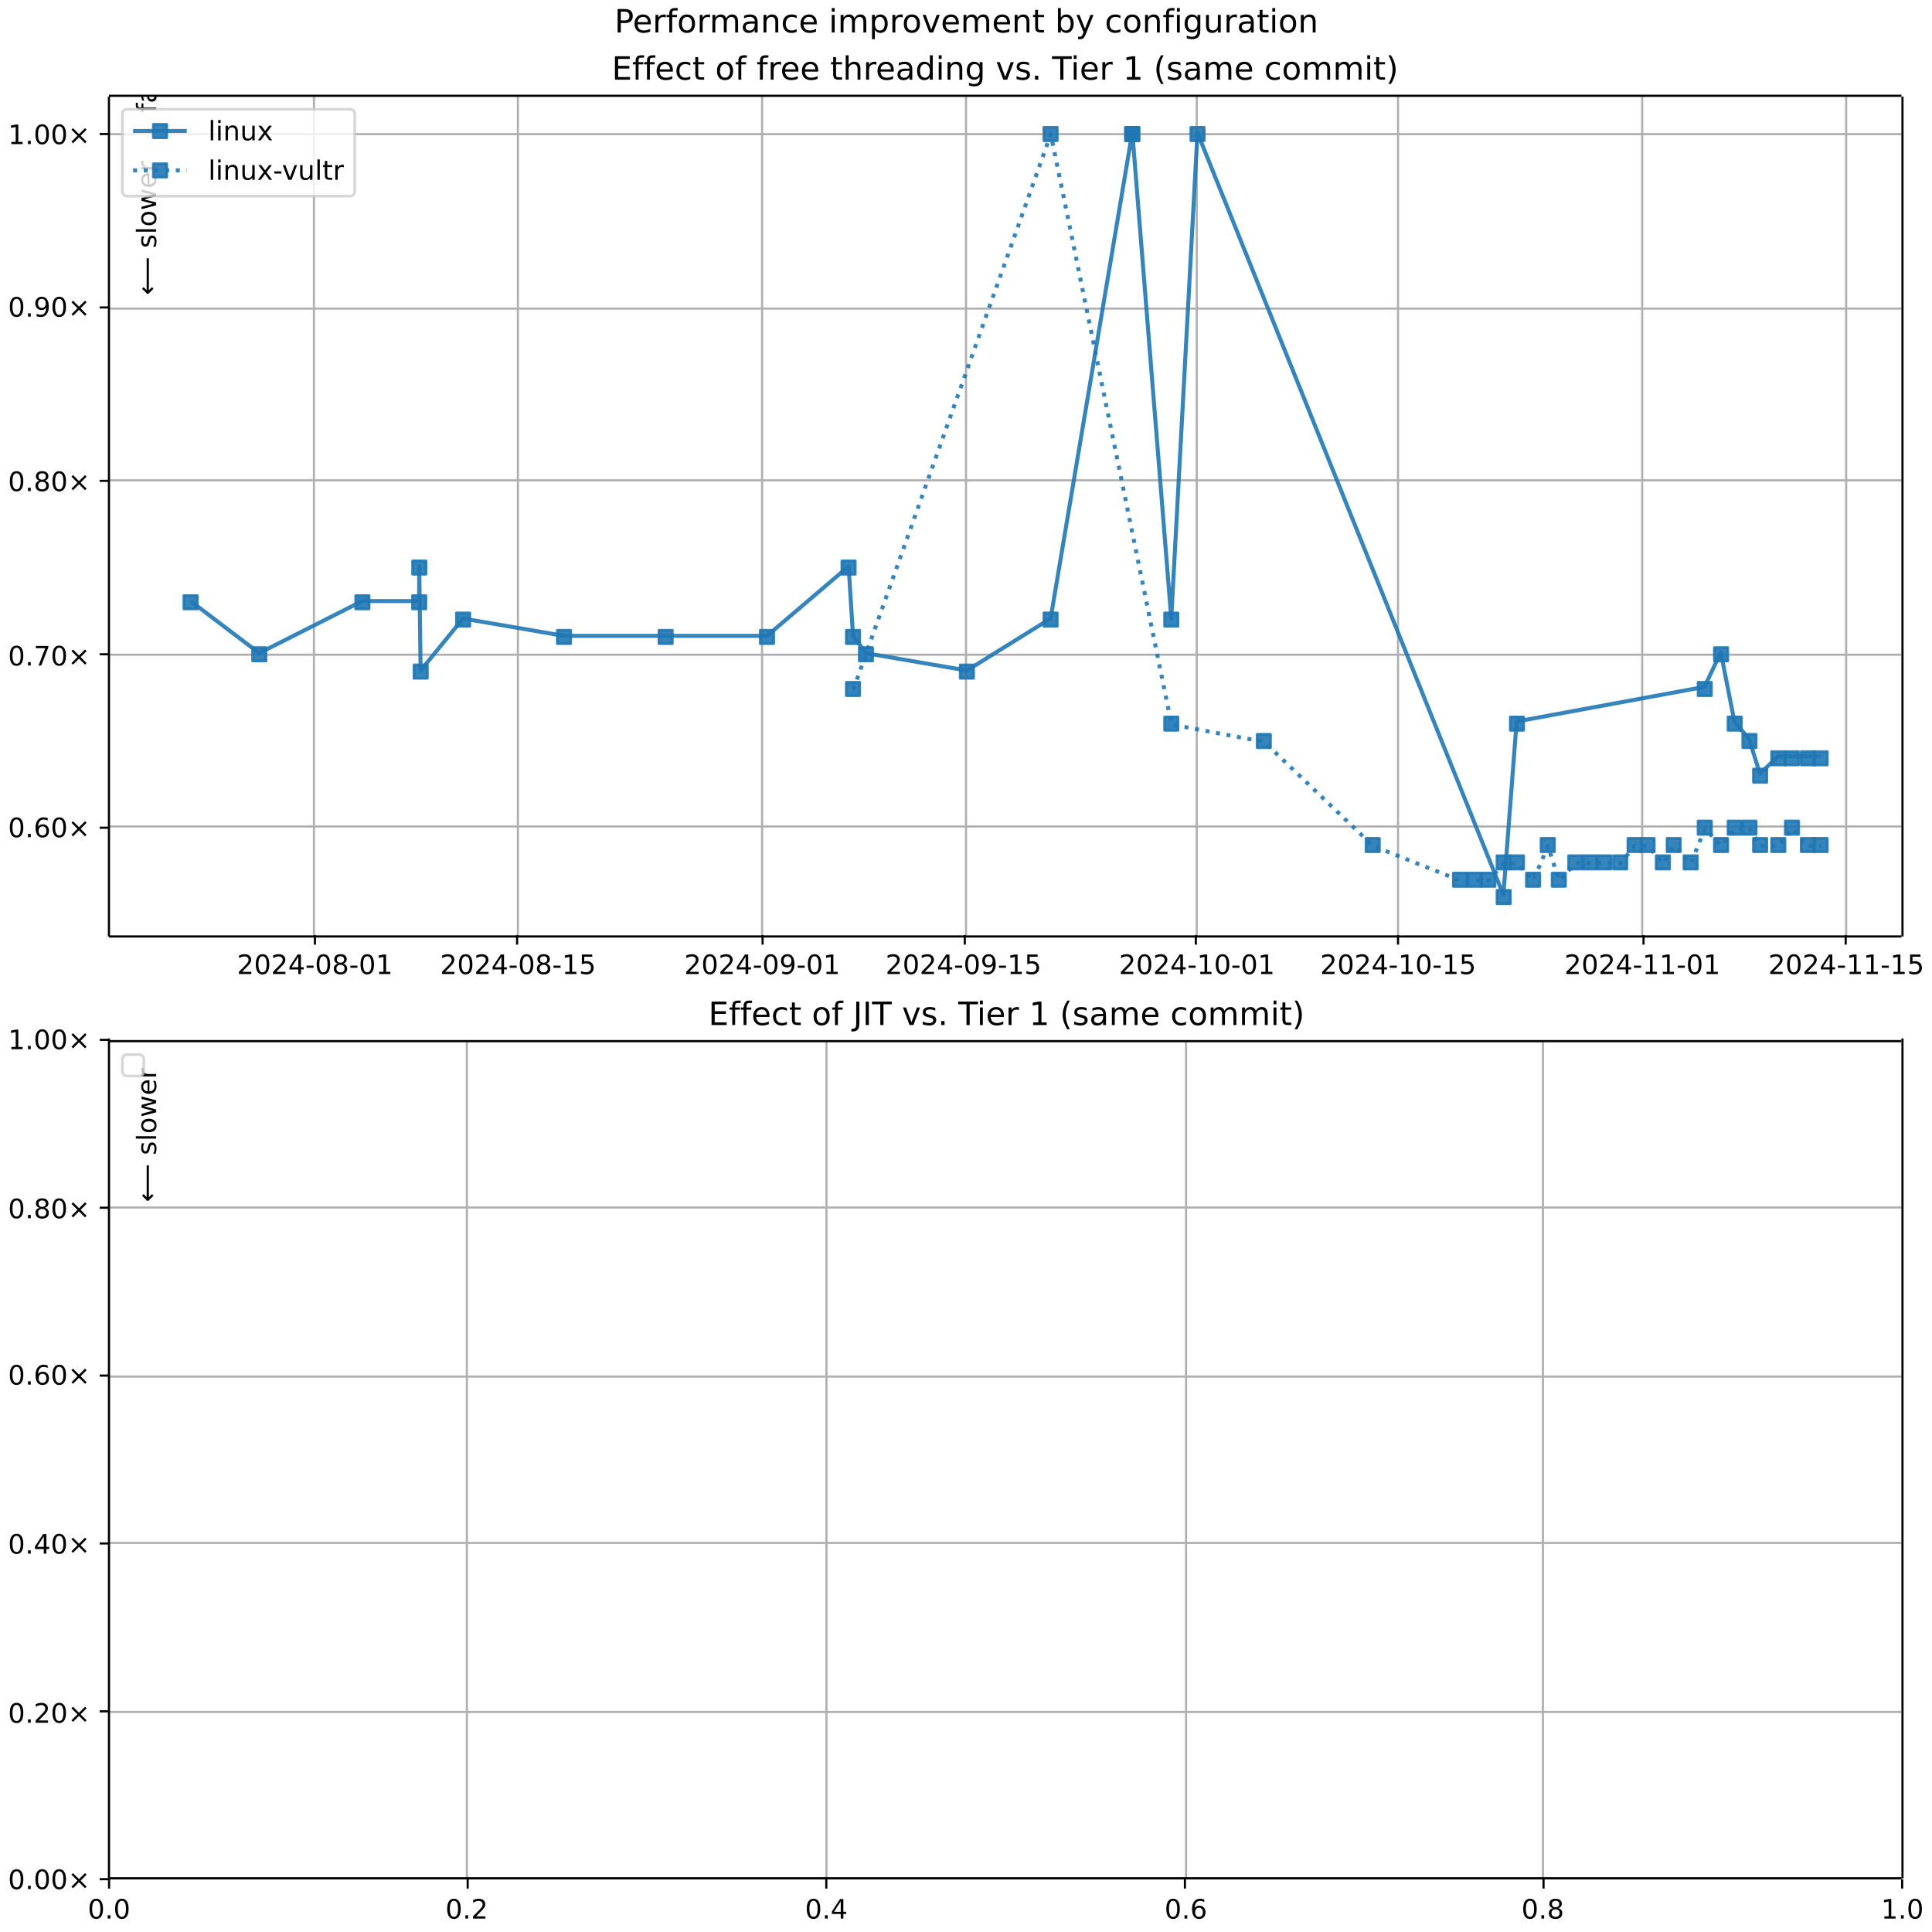
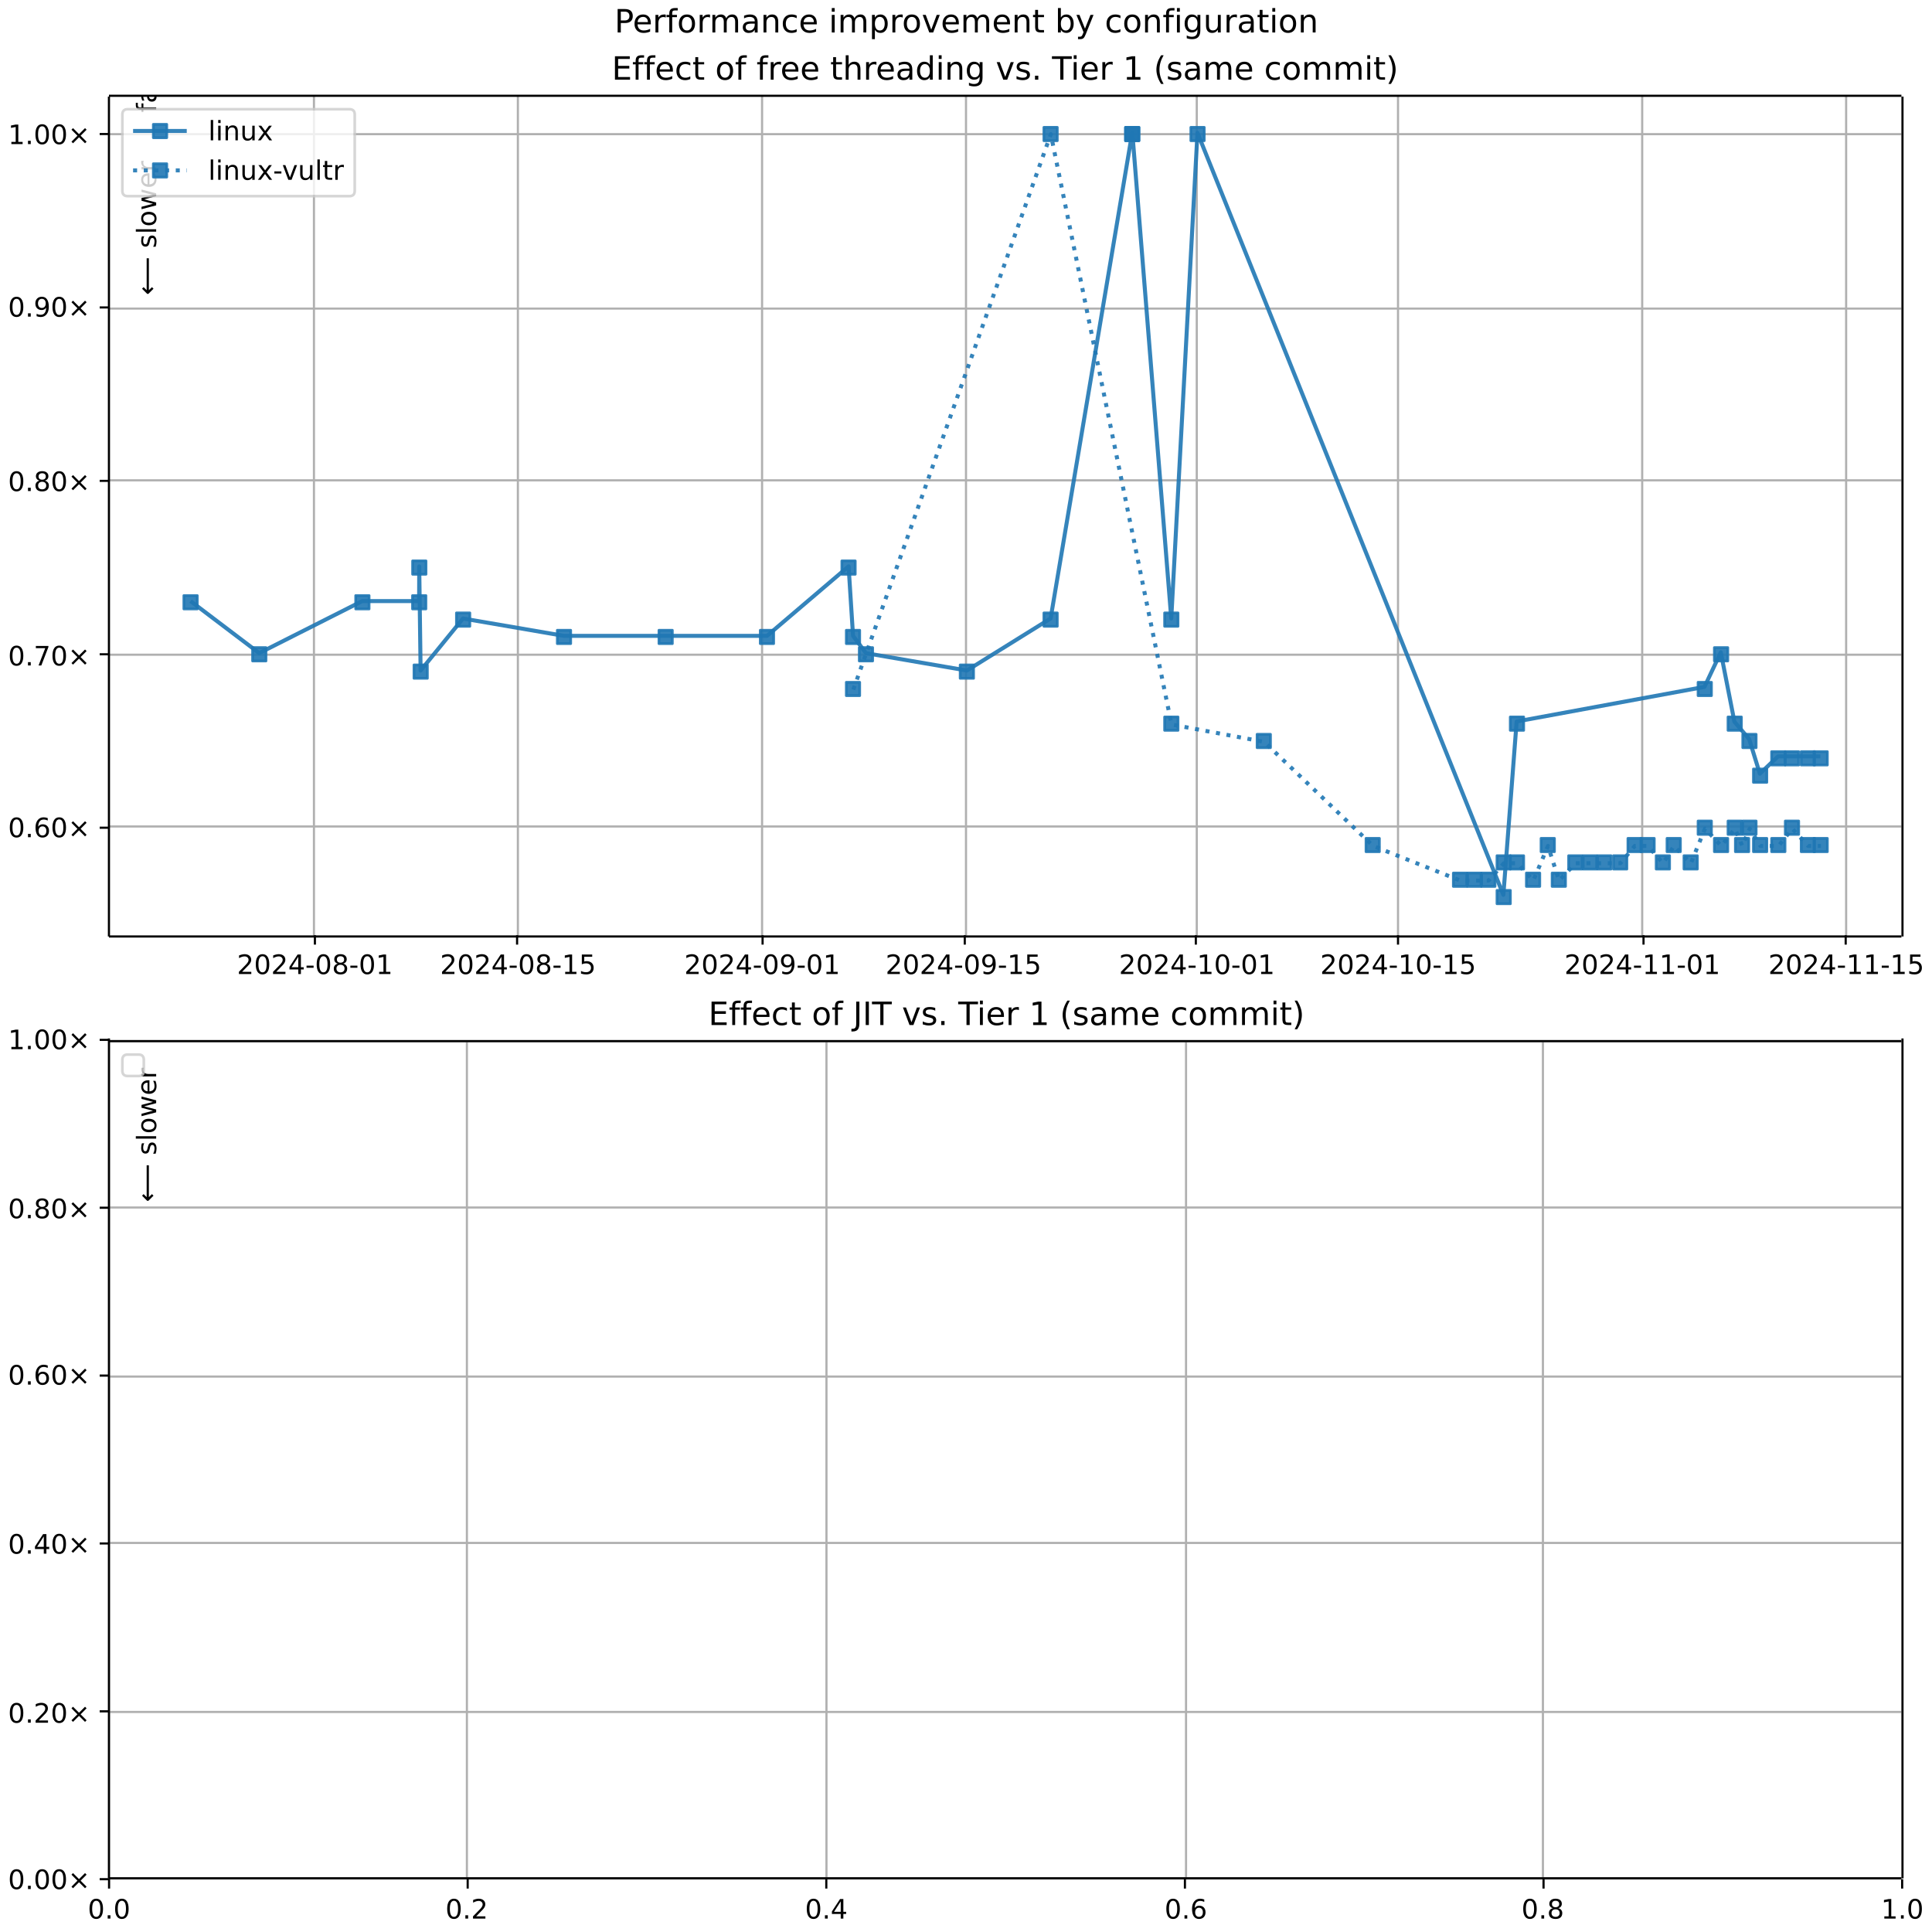
<svg xmlns="http://www.w3.org/2000/svg" xmlns:xlink="http://www.w3.org/1999/xlink" width="720pt" height="720pt" version="1.1" viewBox="0 0 720 720">
  <defs>
    <style type="text/css">*{stroke-linejoin: round; stroke-linecap: butt}</style>
  </defs>
  <path d="m0 720h720v-720h-720z" fill="#fff" />
  <path d="m40.6 349h668v-313h-668z" fill="#fff" />
  <path d="m117 349v-313" clip-path="url(#c)" fill="none" stroke="#b0b0b0" stroke-linecap="square" stroke-width=".8" />
  <defs>
    <path id="j" d="m0 0v3.5" stroke="#000" stroke-width=".8" />
  </defs>
  <use x="117.356" y="348.529" stroke="#000000" stroke-width=".8" xlink:href="#j" />
  <g transform="translate(88.3 363) scale(.1 -.1)">
    <defs>
      <path id="f" transform="scale(.0156)" d="m1228 531h2203v-531h-2962v531q359 372 979 998 621 627 780 809 303 340 423 576 121 236 121 464 0 372-261 606-261 235-680 235-297 0-627-103-329-103-704-313v638q381 153 712 231 332 78 607 78 725 0 1156-363 431-362 431-968 0-288-108-546-107-257-392-607-78-91-497-524-418-433-1181-1211z" />
      <path id="b" transform="scale(.0156)" d="m2034 4250q-487 0-733-480-245-479-245-1442 0-959 245-1439 246-480 733-480 491 0 736 480 246 480 246 1439 0 963-246 1442-245 480-736 480zm0 500q785 0 1199-621 414-620 414-1801 0-1178-414-1799-414-620-1199-620-784 0-1198 620-414 621-414 1799 0 1181 414 1801 414 621 1198 621z" />
      <path id="r" transform="scale(.0156)" d="m2419 4116-1594-2491h1594v2491zm-166 550h794v-3041h666v-525h-666v-1100h-628v1100h-2106v609l1940 2957z" />
      <path id="h" transform="scale(.0156)" d="m313 2009h1684v-512h-1684v512z" />
      <path id="y" transform="scale(.0156)" d="m2034 2216q-450 0-708-241-257-241-257-662 0-422 257-663 258-241 708-241t709 242q260 243 260 662 0 421-258 662-257 241-711 241zm-631 268q-406 100-633 378-226 279-226 679 0 559 398 884 399 325 1092 325 697 0 1094-325t397-884q0-400-227-679-226-278-629-378 456-106 710-416 255-309 255-755 0-679-414-1042-414-362-1186-362-771 0-1186 362-414 363-414 1042 0 446 256 755 257 310 713 416zm-231 997q0-362 226-565 227-203 636-203 407 0 636 203 230 203 230 565 0 363-230 566-229 203-636 203-409 0-636-203-226-203-226-566z" />
      <path id="d" transform="scale(.0156)" d="m794 531h1031v3560l-1122-225v575l1116 225h631v-4135h1031v-531h-2687v531z" />
    </defs>
    <use xlink:href="#f" />
    <use x="63.623" xlink:href="#b" />
    <use x="127.246" xlink:href="#f" />
    <use x="190.869" xlink:href="#r" />
    <use x="254.492" xlink:href="#h" />
    <use x="290.576" xlink:href="#b" />
    <use x="354.199" xlink:href="#y" />
    <use x="417.822" xlink:href="#h" />
    <use x="453.906" xlink:href="#b" />
    <use x="517.529" xlink:href="#d" />
  </g>
  <path d="m193 349v-313" clip-path="url(#c)" fill="none" stroke="#b0b0b0" stroke-linecap="square" stroke-width=".8" />
  <use x="192.703" y="348.529" stroke="#000000" stroke-width=".8" xlink:href="#j" />
  <g transform="translate(164 363) scale(.1 -.1)">
    <defs>
      <path id="ab" transform="scale(.0156)" d="m691 4666h2478v-532h-1900v-1143q137 47 274 70 138 23 276 23 781 0 1237-428 457-428 457-1159 0-753-469-1171-469-417-1322-417-294 0-599 50-304 50-629 150v635q281-153 581-228t634-75q541 0 856 284 316 284 316 772 0 487-316 771-315 285-856 285-253 0-505-56-251-56-513-175v2344z" />
    </defs>
    <use xlink:href="#f" />
    <use x="63.623" xlink:href="#b" />
    <use x="127.246" xlink:href="#f" />
    <use x="190.869" xlink:href="#r" />
    <use x="254.492" xlink:href="#h" />
    <use x="290.576" xlink:href="#b" />
    <use x="354.199" xlink:href="#y" />
    <use x="417.822" xlink:href="#h" />
    <use x="453.906" xlink:href="#d" />
    <use x="517.529" xlink:href="#ab" />
  </g>
  <path d="m284 349v-313" clip-path="url(#c)" fill="none" stroke="#b0b0b0" stroke-linecap="square" stroke-width=".8" />
  <use x="284.195" y="348.529" stroke="#000000" stroke-width=".8" xlink:href="#j" />
  <g transform="translate(255 363) scale(.1 -.1)">
    <defs>
      <path id="ad" transform="scale(.0156)" d="m703 97v575q238-113 481-172 244-59 479-59 625 0 954 420 330 420 377 1277-181-269-460-413-278-144-615-144-700 0-1108 423-408 424-408 1159 0 718 425 1152 425 435 1131 435 810 0 1236-621 427-620 427-1801 0-1103-524-1761-523-658-1407-658-238 0-482 47-243 47-506 141zm1256 1978q425 0 673 290 249 291 249 798 0 503-249 795-248 292-673 292t-673-292-248-795q0-507 248-798 248-290 673-290z" />
    </defs>
    <use xlink:href="#f" />
    <use x="63.623" xlink:href="#b" />
    <use x="127.246" xlink:href="#f" />
    <use x="190.869" xlink:href="#r" />
    <use x="254.492" xlink:href="#h" />
    <use x="290.576" xlink:href="#b" />
    <use x="354.199" xlink:href="#ad" />
    <use x="417.822" xlink:href="#h" />
    <use x="453.906" xlink:href="#b" />
    <use x="517.529" xlink:href="#d" />
  </g>
  <path d="m360 349v-313" clip-path="url(#c)" fill="none" stroke="#b0b0b0" stroke-linecap="square" stroke-width=".8" />
  <use x="359.541" y="348.529" stroke="#000000" stroke-width=".8" xlink:href="#j" />
  <g transform="translate(330 363) scale(.1 -.1)">
    <use xlink:href="#f" />
    <use x="63.623" xlink:href="#b" />
    <use x="127.246" xlink:href="#f" />
    <use x="190.869" xlink:href="#r" />
    <use x="254.492" xlink:href="#h" />
    <use x="290.576" xlink:href="#b" />
    <use x="354.199" xlink:href="#ad" />
    <use x="417.822" xlink:href="#h" />
    <use x="453.906" xlink:href="#d" />
    <use x="517.529" xlink:href="#ab" />
  </g>
  <path d="m446 349v-313" clip-path="url(#c)" fill="none" stroke="#b0b0b0" stroke-linecap="square" stroke-width=".8" />
  <use x="445.651" y="348.529" stroke="#000000" stroke-width=".8" xlink:href="#j" />
  <g transform="translate(417 363) scale(.1 -.1)">
    <use xlink:href="#f" />
    <use x="63.623" xlink:href="#b" />
    <use x="127.246" xlink:href="#f" />
    <use x="190.869" xlink:href="#r" />
    <use x="254.492" xlink:href="#h" />
    <use x="290.576" xlink:href="#d" />
    <use x="354.199" xlink:href="#b" />
    <use x="417.822" xlink:href="#h" />
    <use x="453.906" xlink:href="#b" />
    <use x="517.529" xlink:href="#d" />
  </g>
  <path d="m521 349v-313" clip-path="url(#c)" fill="none" stroke="#b0b0b0" stroke-linecap="square" stroke-width=".8" />
  <use x="520.998" y="348.529" stroke="#000000" stroke-width=".8" xlink:href="#j" />
  <g transform="translate(492 363) scale(.1 -.1)">
    <use xlink:href="#f" />
    <use x="63.623" xlink:href="#b" />
    <use x="127.246" xlink:href="#f" />
    <use x="190.869" xlink:href="#r" />
    <use x="254.492" xlink:href="#h" />
    <use x="290.576" xlink:href="#d" />
    <use x="354.199" xlink:href="#b" />
    <use x="417.822" xlink:href="#h" />
    <use x="453.906" xlink:href="#d" />
    <use x="517.529" xlink:href="#ab" />
  </g>
  <path d="m612 349v-313" clip-path="url(#c)" fill="none" stroke="#b0b0b0" stroke-linecap="square" stroke-width=".8" />
  <use x="612.49" y="348.529" stroke="#000000" stroke-width=".8" xlink:href="#j" />
  <g transform="translate(583 363) scale(.1 -.1)">
    <use xlink:href="#f" />
    <use x="63.623" xlink:href="#b" />
    <use x="127.246" xlink:href="#f" />
    <use x="190.869" xlink:href="#r" />
    <use x="254.492" xlink:href="#h" />
    <use x="290.576" xlink:href="#d" />
    <use x="354.199" xlink:href="#d" />
    <use x="417.822" xlink:href="#h" />
    <use x="453.906" xlink:href="#b" />
    <use x="517.529" xlink:href="#d" />
  </g>
  <path d="m688 349v-313" clip-path="url(#c)" fill="none" stroke="#b0b0b0" stroke-linecap="square" stroke-width=".8" />
  <use x="687.836" y="348.529" stroke="#000000" stroke-width=".8" xlink:href="#j" />
  <g transform="translate(659 363) scale(.1 -.1)">
    <use xlink:href="#f" />
    <use x="63.623" xlink:href="#b" />
    <use x="127.246" xlink:href="#f" />
    <use x="190.869" xlink:href="#r" />
    <use x="254.492" xlink:href="#h" />
    <use x="290.576" xlink:href="#d" />
    <use x="354.199" xlink:href="#d" />
    <use x="417.822" xlink:href="#h" />
    <use x="453.906" xlink:href="#d" />
    <use x="517.529" xlink:href="#ab" />
  </g>
  <path d="m40.6 308h668" clip-path="url(#c)" fill="none" stroke="#b0b0b0" stroke-linecap="square" stroke-width=".8" />
  <defs>
    <path id="l" d="m0 0h-3.5" stroke="#000" stroke-width=".8" />
  </defs>
  <use x="40.646" y="308.46" stroke="#000000" stroke-width=".8" xlink:href="#l" />
  <g transform="translate(3 312) scale(.1 -.1)">
    <defs>
      <path id="e" transform="scale(.0156)" d="m684 794h660v-794h-660v794z" />
      <path id="ae" transform="scale(.0156)" d="m2113 2584q-425 0-674-291-248-290-248-796 0-503 248-796 249-292 674-292t673 292q248 293 248 796 0 506-248 796-248 291-673 291zm1253 1979v-575q-238 112-480 171-242 60-480 60-625 0-955-422-329-422-376-1275 184 272 462 417 279 145 613 145 703 0 1111-427 408-426 408-1160 0-719-425-1154-425-434-1131-434-810 0-1238 620-428 621-428 1799 0 1106 525 1764t1409 658q238 0 480-47t505-140z" />
      <path id="m" transform="scale(.0156)" d="m4488 3438-1429-1435 1429-1428-372-378-1435 1434-1434-1434-369 378 1425 1428-1425 1435 369 378 1434-1435 1435 1435 372-378z" />
    </defs>
    <use xlink:href="#b" />
    <use x="63.623" xlink:href="#e" />
    <use x="95.41" xlink:href="#ae" />
    <use x="159.033" xlink:href="#b" />
    <use x="222.656" xlink:href="#m" />
  </g>
  <path d="m40.6 244h668" clip-path="url(#c)" fill="none" stroke="#b0b0b0" stroke-linecap="square" stroke-width=".8" />
  <use x="40.646" y="243.833" stroke="#000000" stroke-width=".8" xlink:href="#l" />
  <g transform="translate(3 248) scale(.1 -.1)">
    <defs>
      <path id="av" transform="scale(.0156)" d="m525 4666h3e3v-269l-1694-4397h-659l1594 4134h-2241v532z" />
    </defs>
    <use xlink:href="#b" />
    <use x="63.623" xlink:href="#e" />
    <use x="95.41" xlink:href="#av" />
    <use x="159.033" xlink:href="#b" />
    <use x="222.656" xlink:href="#m" />
  </g>
  <path d="m40.6 179h668" clip-path="url(#c)" fill="none" stroke="#b0b0b0" stroke-linecap="square" stroke-width=".8" />
  <use x="40.646" y="179.205" stroke="#000000" stroke-width=".8" xlink:href="#l" />
  <g transform="translate(3 183) scale(.1 -.1)">
    <use xlink:href="#b" />
    <use x="63.623" xlink:href="#e" />
    <use x="95.41" xlink:href="#y" />
    <use x="159.033" xlink:href="#b" />
    <use x="222.656" xlink:href="#m" />
  </g>
  <path d="m40.6 115h668" clip-path="url(#c)" fill="none" stroke="#b0b0b0" stroke-linecap="square" stroke-width=".8" />
  <use x="40.646" y="114.578" stroke="#000000" stroke-width=".8" xlink:href="#l" />
  <g transform="translate(3 118) scale(.1 -.1)">
    <use xlink:href="#b" />
    <use x="63.623" xlink:href="#e" />
    <use x="95.41" xlink:href="#ad" />
    <use x="159.033" xlink:href="#b" />
    <use x="222.656" xlink:href="#m" />
  </g>
  <path d="m40.6 50h668" clip-path="url(#c)" fill="none" stroke="#b0b0b0" stroke-linecap="square" stroke-width=".8" />
  <use x="40.646" y="49.951" stroke="#000000" stroke-width=".8" xlink:href="#l" />
  <g transform="translate(3 53.7) scale(.1 -.1)">
    <use xlink:href="#d" />
    <use x="63.623" xlink:href="#e" />
    <use x="95.41" xlink:href="#b" />
    <use x="159.033" xlink:href="#b" />
    <use x="222.656" xlink:href="#m" />
  </g>
  <path d="m71 224 25.6 19.4 38.4-19.4h21.2l0.034-12.9 0.512 38.8 15.8-19.4 37.6 6.46h37.9 37.8l30.4-25.9 1.66 25.9 4.83 6.46 37.6 6.46 31.2-19.4 30.4-181h0.056l14.5 181 9.77-181 114 284 4.95-64.6 70-12.9 6.08-12.9 5.08 25.9 5.49 6.46 3.98 12.9 6.78-6.46h5.1 5.93 4.75" clip-path="url(#c)" fill="none" stroke="#1f77b4" stroke-linecap="square" stroke-opacity=".9" stroke-width="1.5" />
  <defs>
    <path id="a" d="m-2.5 2.5h5v-5h-5z" stroke="#1f77b4" stroke-opacity=".9" />
  </defs>
  <g clip-path="url(#c)" fill="#1f77b4" fill-opacity=".9" stroke="#1f77b4" stroke-opacity=".9">
    <use x="71.02" y="224.444" xlink:href="#a" />
    <use x="96.627" y="243.833" xlink:href="#a" />
    <use x="135.056" y="224.444" xlink:href="#a" />
    <use x="156.229" y="224.444" xlink:href="#a" />
    <use x="156.263" y="211.519" xlink:href="#a" />
    <use x="156.776" y="250.295" xlink:href="#a" />
    <use x="172.6" y="230.907" xlink:href="#a" />
    <use x="210.187" y="237.37" xlink:href="#a" />
    <use x="248.071" y="237.37" xlink:href="#a" />
    <use x="285.828" y="237.37" xlink:href="#a" />
    <use x="316.232" y="211.519" xlink:href="#a" />
    <use x="317.889" y="237.37" xlink:href="#a" />
    <use x="322.716" y="243.833" xlink:href="#a" />
    <use x="360.326" y="250.295" xlink:href="#a" />
    <use x="391.525" y="230.907" xlink:href="#a" />
    <use x="421.923" y="49.951" xlink:href="#a" />
    <use x="421.98" y="49.951" xlink:href="#a" />
    <use x="436.516" y="230.907" xlink:href="#a" />
    <use x="446.289" y="49.951" xlink:href="#a" />
    <use x="560.381" y="334.311" xlink:href="#a" />
    <use x="565.332" y="269.684" xlink:href="#a" />
    <use x="635.318" y="256.758" xlink:href="#a" />
    <use x="641.394" y="243.833" xlink:href="#a" />
    <use x="646.477" y="269.684" xlink:href="#a" />
    <use x="651.969" y="276.146" xlink:href="#a" />
    <use x="655.948" y="289.072" xlink:href="#a" />
    <use x="662.726" y="282.609" xlink:href="#a" />
    <use x="667.822" y="282.609" xlink:href="#a" />
    <use x="673.752" y="282.609" xlink:href="#a" />
    <use x="678.506" y="282.609" xlink:href="#a" />
  </g>
  <g stroke="#1f77b4" stroke-opacity=".9">
-     <path d="m318 257 73.6-207 45 220 34.5 6.46 40.6 38.8 32.5 12.9h5.31 5.24l5.72-6.46h4.95l6 6.46 5.47-12.9 4.13 12.9 6.15-6.46h5.44 5.37 5.9l5.38-6.46h4.83l5.7 6.46 4.04-6.46 6.32 6.46 5.25-12.9 6.08 6.46 5.08-6.46h5.49l3.98 6.46h6.78l5.1-6.46 5.93 6.46h4.75" clip-path="url(#c)" fill="none" stroke-dasharray="1.5,2.475" stroke-width="1.5" />
+     <path d="m318 257 73.6-207 45 220 34.5 6.46 40.6 38.8 32.5 12.9h5.31 5.24l5.72-6.46h4.95l6 6.46 5.47-12.9 4.13 12.9 6.15-6.46h5.44 5.37 5.9l5.38-6.46h4.83l5.7 6.46 4.04-6.46 6.32 6.46 5.25-12.9 6.08 6.46 5.08-6.46 2.75 6.46 2.75-6.46 3.98 6.46h6.78l5.1-6.46 5.93 6.46h4.75" clip-path="url(#c)" fill="none" stroke-dasharray="1.5,2.475" stroke-width="1.5" />
    <g clip-path="url(#c)" fill="#1f77b4" fill-opacity=".9">
      <use x="317.889" y="256.758" xlink:href="#a" />
      <use x="391.525" y="49.951" xlink:href="#a" />
      <use x="436.516" y="269.684" xlink:href="#a" />
      <use x="470.979" y="276.146" xlink:href="#a" />
      <use x="511.57" y="314.923" xlink:href="#a" />
      <use x="544.114" y="327.848" xlink:href="#a" />
      <use x="549.428" y="327.848" xlink:href="#a" />
      <use x="554.664" y="327.848" xlink:href="#a" />
      <use x="560.381" y="321.386" xlink:href="#a" />
      <use x="565.332" y="321.386" xlink:href="#a" />
      <use x="571.333" y="327.848" xlink:href="#a" />
      <use x="576.802" y="314.923" xlink:href="#a" />
      <use x="580.928" y="327.848" xlink:href="#a" />
      <use x="587.077" y="321.386" xlink:href="#a" />
      <use x="592.516" y="321.386" xlink:href="#a" />
      <use x="597.889" y="321.386" xlink:href="#a" />
      <use x="603.793" y="321.386" xlink:href="#a" />
      <use x="609.173" y="314.923" xlink:href="#a" />
      <use x="614.002" y="314.923" xlink:href="#a" />
      <use x="619.706" y="321.386" xlink:href="#a" />
      <use x="623.744" y="314.923" xlink:href="#a" />
      <use x="630.066" y="321.386" xlink:href="#a" />
      <use x="635.318" y="308.46" xlink:href="#a" />
      <use x="641.394" y="314.923" xlink:href="#a" />
      <use x="646.477" y="308.46" xlink:href="#a" />
+       <use x="649.223" y="314.923" xlink:href="#a" />
      <use x="651.969" y="308.46" xlink:href="#a" />
      <use x="655.948" y="314.923" xlink:href="#a" />
      <use x="662.726" y="314.923" xlink:href="#a" />
      <use x="667.822" y="308.46" xlink:href="#a" />
      <use x="673.752" y="314.923" xlink:href="#a" />
      <use x="678.506" y="314.923" xlink:href="#a" />
    </g>
  </g>
  <path d="m40.6 349v-313" fill="none" stroke="#000" stroke-linecap="square" stroke-width=".8" />
  <path d="m709 349v-313" fill="none" stroke="#000" stroke-linecap="square" stroke-width=".8" />
  <path d="m40.6 349h668" fill="none" stroke="#000" stroke-linecap="square" stroke-width=".8" />
  <path d="m40.6 35.7h668" fill="none" stroke="#000" stroke-linecap="square" stroke-width=".8" />
  <g clip-path="url(#c)">
    <g transform="translate(58.2 42) rotate(-90) scale(.1 -.1)">
      <defs>
        <path id="n" transform="scale(.0156)" d="m2375 4863v-479h-550q-309 0-430-125-120-125-120-450v-309h947v-447h-947v-3053h-578v3053h-550v447h550v244q0 584 272 851 272 268 862 268h544z" />
        <path id="v" transform="scale(.0156)" d="m2194 1759q-697 0-966-159t-269-544q0-306 202-486 202-179 548-179 479 0 768 339t289 901v128h-572zm1147 238v-2e3h-575v531q-197-318-491-470t-719-152q-537 0-855 302-317 302-317 808 0 590 395 890 396 300 1180 300h807v57q0 397-261 614t-733 217q-300 0-585-72-284-72-546-216v532q315 122 612 182 297 61 578 61 760 0 1135-394 375-393 375-1193z" />
        <path id="t" transform="scale(.0156)" d="m2834 3397v-544q-243 125-506 187-262 63-544 63-428 0-642-131t-214-394q0-200 153-314t616-217l197-44q612-131 870-370t258-667q0-488-386-773-386-284-1061-284-281 0-586 55t-642 164v594q319-166 628-249 309-82 613-82 406 0 624 139 219 139 219 392 0 234-158 359-157 125-692 241l-200 47q-534 112-772 345-237 233-237 639 0 494 350 762 350 269 994 269 318 0 599-47 282-46 519-140z" />
        <path id="o" transform="scale(.0156)" d="m1172 4494v-994h1184v-447h-1184v-1900q0-428 117-550t477-122h590v-481h-590q-666 0-919 248-253 249-253 905v1900h-422v447h422v994h578z" />
        <path id="g" transform="scale(.0156)" d="m3597 1894v-281h-2644q38-594 358-905t892-311q331 0 642 81t618 244v-544q-310-131-635-200t-659-69q-838 0-1327 487-489 488-489 1320 0 859 464 1363 464 505 1252 505 706 0 1117-455 411-454 411-1235zm-575 169q-6 471-264 752-258 282-683 282-481 0-770-272t-333-766l2050 4z" />
        <path id="k" transform="scale(.0156)" d="m2631 2963q-97 56-211 82-114 27-251 27-488 0-749-317t-261-911v-1844h-578v3500h578v-544q182 319 472 473 291 155 707 155 59 0 131-8 72-7 159-23l3-590z" />
        <path id="al" transform="scale(.0156)" d="m8863 2147v-281l-1229-1228-375 375 729 728h-7622v531h7622l-729 728 375 375 1229-1228z" />
      </defs>
      <use xlink:href="#n" />
      <use x="35.205" xlink:href="#v" />
      <use x="96.484" xlink:href="#t" />
      <use x="148.584" xlink:href="#o" />
      <use x="187.793" xlink:href="#g" />
      <use x="249.316" xlink:href="#k" />
      <use x="290.43" xlink:href="#DejaVuSans-20" />
      <use x="322.217" xlink:href="#al" />
    </g>
  </g>
  <g clip-path="url(#c)">
    <g transform="translate(58.2 110) rotate(-90) scale(.1 -.1)">
      <defs>
        <path id="am" transform="scale(.0156)" d="m313 1866v281l1228 1228 375-375-728-728h7621v-531h-7621l728-728-375-375-1228 1228z" />
        <path id="x" transform="scale(.0156)" d="m603 4863h575v-4863h-575v4863z" />
        <path id="p" transform="scale(.0156)" d="m1959 3097q-462 0-731-361t-269-989 267-989q268-361 733-361 460 0 728 362 269 363 269 988 0 622-269 986-268 364-728 364zm0 487q750 0 1178-488 429-487 429-1349 0-859-429-1349-428-489-1178-489-753 0-1180 489-426 490-426 1349 0 862 426 1349 427 488 1180 488z" />
        <path id="ag" transform="scale(.0156)" d="m269 3500h575l719-2731 715 2731h678l719-2731 716 2731h575l-916-3500h-678l-753 2869-756-2869h-679l-915 3500z" />
      </defs>
      <use xlink:href="#am" />
      <use x="143.359" xlink:href="#DejaVuSans-20" />
      <use x="175.146" xlink:href="#t" />
      <use x="227.246" xlink:href="#x" />
      <use x="255.029" xlink:href="#p" />
      <use x="316.211" xlink:href="#ag" />
      <use x="397.998" xlink:href="#g" />
      <use x="459.521" xlink:href="#k" />
    </g>
  </g>
  <g transform="translate(228 29.7) scale(.12 -.12)">
    <defs>
      <path id="ai" transform="scale(.0156)" d="m628 4666h2950v-532h-2319v-1381h2222v-531h-2222v-1691h2375v-531h-3006v4666z" />
      <path id="w" transform="scale(.0156)" d="m3122 3366v-538q-244 135-489 202t-495 67q-560 0-870-355-309-354-309-995t309-996q310-354 870-354 250 0 495 67t489 202v-532q-241-112-499-168-257-57-548-57-791 0-1257 497-465 497-465 1341 0 856 470 1346 471 491 1290 491 265 0 518-55 253-54 491-163z" />
      <path id="ap" transform="scale(.0156)" d="m3513 2113v-2113h-575v2094q0 497-194 743-194 247-581 247-466 0-735-297-269-296-269-809v-1978h-578v4863h578v-1907q207 316 486 472 280 156 646 156 603 0 912-373 310-373 310-1098z" />
      <path id="aq" transform="scale(.0156)" d="m2906 2969v1894h575v-4863h-575v525q-181-312-458-464-276-152-664-152-634 0-1033 506-398 507-398 1332t398 1331q399 506 1033 506 388 0 664-152 277-151 458-463zm-1959-1222q0-634 261-995t717-361 718 361q263 361 263 995t-263 995q-262 361-718 361t-717-361-261-995z" />
      <path id="q" transform="scale(.0156)" d="m603 3500h575v-3500h-575v3500zm0 1363h575v-729h-575v729z" />
      <path id="u" transform="scale(.0156)" d="m3513 2113v-2113h-575v2094q0 497-194 743-194 247-581 247-466 0-735-297-269-296-269-809v-1978h-578v3500h578v-544q207 316 486 472 280 156 646 156 603 0 912-373 310-373 310-1098z" />
      <path id="ah" transform="scale(.0156)" d="m2906 1791q0 625-258 968-257 344-723 344-462 0-720-344-258-343-258-968 0-622 258-966t720-344q466 0 723 344 258 344 258 966zm575-1357q0-893-397-1329-396-436-1215-436-303 0-572 45t-522 139v559q253-137 500-202 247-66 503-66 566 0 847 295t281 892v285q-178-310-456-463t-666-153q-643 0-1037 490-394 491-394 1301 0 812 394 1302 394 491 1037 491 388 0 666-153t456-462v531h575v-3066z" />
      <path id="z" transform="scale(.0156)" d="m191 3500h609l1094-2937 1094 2937h609l-1313-3500h-781l-1312 3500z" />
      <path id="ac" transform="scale(.0156)" d="m-19 4666h3947v-532h-1656v-4134h-634v4134h-1657v532z" />
      <path id="ak" transform="scale(.0156)" d="m1984 4856q-418-718-622-1422-203-703-203-1425 0-721 205-1429t620-1424h-500q-468 735-701 1444t-233 1409q0 697 231 1403 232 707 703 1444h500z" />
      <path id="s" transform="scale(.0156)" d="m3328 2828q216 388 516 572t706 184q547 0 844-383 297-382 297-1088v-2113h-578v2094q0 503-179 746-178 244-543 244-447 0-707-297-259-296-259-809v-1978h-578v2094q0 506-178 748t-550 242q-441 0-701-298-259-298-259-808v-1978h-578v3500h578v-544q197 322 472 475t653 153q382 0 649-194 267-193 395-562z" />
      <path id="aj" transform="scale(.0156)" d="m513 4856h500q468-737 701-1444 233-706 233-1403 0-700-233-1409t-701-1444h-500q415 716 620 1424t205 1429q0 722-205 1425-205 704-620 1422z" />
    </defs>
    <use xlink:href="#ai" />
    <use x="63.184" xlink:href="#n" />
    <use x="98.389" xlink:href="#n" />
    <use x="133.594" xlink:href="#g" />
    <use x="195.117" xlink:href="#w" />
    <use x="250.098" xlink:href="#o" />
    <use x="289.307" xlink:href="#DejaVuSans-20" />
    <use x="321.094" xlink:href="#p" />
    <use x="382.275" xlink:href="#n" />
    <use x="417.48" xlink:href="#DejaVuSans-20" />
    <use x="449.268" xlink:href="#n" />
    <use x="484.473" xlink:href="#k" />
    <use x="523.336" xlink:href="#g" />
    <use x="584.859" xlink:href="#g" />
    <use x="646.383" xlink:href="#DejaVuSans-20" />
    <use x="678.17" xlink:href="#o" />
    <use x="717.379" xlink:href="#ap" />
    <use x="780.758" xlink:href="#k" />
    <use x="819.621" xlink:href="#g" />
    <use x="881.145" xlink:href="#v" />
    <use x="942.424" xlink:href="#aq" />
    <use x="1005.9" xlink:href="#q" />
    <use x="1033.684" xlink:href="#u" />
    <use x="1097.062" xlink:href="#ah" />
    <use x="1160.539" xlink:href="#DejaVuSans-20" />
    <use x="1192.326" xlink:href="#z" />
    <use x="1251.506" xlink:href="#t" />
    <use x="1303.605" xlink:href="#e" />
    <use x="1335.393" xlink:href="#DejaVuSans-20" />
    <use x="1367.18" xlink:href="#ac" />
    <use x="1425.139" xlink:href="#q" />
    <use x="1452.922" xlink:href="#g" />
    <use x="1514.445" xlink:href="#k" />
    <use x="1555.559" xlink:href="#DejaVuSans-20" />
    <use x="1587.346" xlink:href="#d" />
    <use x="1650.969" xlink:href="#DejaVuSans-20" />
    <use x="1682.756" xlink:href="#ak" />
    <use x="1721.77" xlink:href="#t" />
    <use x="1773.869" xlink:href="#v" />
    <use x="1835.148" xlink:href="#s" />
    <use x="1932.561" xlink:href="#g" />
    <use x="1994.084" xlink:href="#DejaVuSans-20" />
    <use x="2025.871" xlink:href="#w" />
    <use x="2080.852" xlink:href="#p" />
    <use x="2142.033" xlink:href="#s" />
    <use x="2239.445" xlink:href="#s" />
    <use x="2336.857" xlink:href="#q" />
    <use x="2364.641" xlink:href="#o" />
    <use x="2403.85" xlink:href="#aj" />
  </g>
  <path d="m47.6 73.1h82.6q2 0 2-2v-28.4q0-2-2-2h-82.6q-2 0-2 2v28.4q0 2 2 2z" fill="#fff" opacity=".8" stroke="#ccc" />
  <path d="m49.6 48.8h10 10" fill="none" stroke="#1f77b4" stroke-linecap="square" stroke-opacity=".9" stroke-width="1.5" />
  <use x="59.646" y="48.831" fill="#1f77b4" fill-opacity=".9" stroke="#1f77b4" stroke-opacity=".9" xlink:href="#a" />
  <g transform="translate(77.6 52.3) scale(.1 -.1)">
    <defs>
      <path id="aa" transform="scale(.0156)" d="m544 1381v2119h575v-2097q0-497 193-746 194-248 582-248 465 0 735 297 271 297 271 810v1984h575v-3500h-575v538q-209-319-486-474-276-155-642-155-603 0-916 375-312 375-312 1097zm1447 2203z" />
      <path id="af" transform="scale(.0156)" d="m3513 3500-1266-1703 1331-1797h-678l-1019 1375-1018-1375h-679l1360 1831-1244 1669h678l928-1247 928 1247h679z" />
    </defs>
    <use xlink:href="#x" />
    <use x="27.783" xlink:href="#q" />
    <use x="55.566" xlink:href="#u" />
    <use x="118.945" xlink:href="#aa" />
    <use x="182.324" xlink:href="#af" />
  </g>
  <path d="m49.6 63.5h10 10" fill="none" stroke="#1f77b4" stroke-dasharray="1.5,2.475" stroke-opacity=".9" stroke-width="1.5" />
  <use x="59.646" y="63.509" fill="#1f77b4" fill-opacity=".9" stroke="#1f77b4" stroke-opacity=".9" xlink:href="#a" />
  <g transform="translate(77.6 67) scale(.1 -.1)">
    <use xlink:href="#x" />
    <use x="27.783" xlink:href="#q" />
    <use x="55.566" xlink:href="#u" />
    <use x="118.945" xlink:href="#aa" />
    <use x="182.324" xlink:href="#af" />
    <use x="241.504" xlink:href="#h" />
    <use x="274.963" xlink:href="#z" />
    <use x="334.143" xlink:href="#aa" />
    <use x="397.521" xlink:href="#x" />
    <use x="425.305" xlink:href="#o" />
    <use x="464.514" xlink:href="#k" />
  </g>
  <path d="m40.6 700h668v-313h-668z" fill="#fff" />
  <path d="m40.6 700v-313" clip-path="url(#i)" fill="none" stroke="#b0b0b0" stroke-linecap="square" stroke-width=".8" />
  <use x="40.646" y="700.322" stroke="#000000" stroke-width=".8" xlink:href="#j" />
  <g transform="translate(32.7 715) scale(.1 -.1)">
    <use xlink:href="#b" />
    <use x="63.623" xlink:href="#e" />
    <use x="95.41" xlink:href="#b" />
  </g>
  <path d="m174 700v-313" clip-path="url(#i)" fill="none" stroke="#b0b0b0" stroke-linecap="square" stroke-width=".8" />
  <use x="174.293" y="700.322" stroke="#000000" stroke-width=".8" xlink:href="#j" />
  <g transform="translate(166 715) scale(.1 -.1)">
    <use xlink:href="#b" />
    <use x="63.623" xlink:href="#e" />
    <use x="95.41" xlink:href="#f" />
  </g>
  <path d="m308 700v-313" clip-path="url(#i)" fill="none" stroke="#b0b0b0" stroke-linecap="square" stroke-width=".8" />
  <use x="307.94" y="700.322" stroke="#000000" stroke-width=".8" xlink:href="#j" />
  <g transform="translate(300 715) scale(.1 -.1)">
    <use xlink:href="#b" />
    <use x="63.623" xlink:href="#e" />
    <use x="95.41" xlink:href="#r" />
  </g>
  <path d="m442 700v-313" clip-path="url(#i)" fill="none" stroke="#b0b0b0" stroke-linecap="square" stroke-width=".8" />
  <use x="441.586" y="700.322" stroke="#000000" stroke-width=".8" xlink:href="#j" />
  <g transform="translate(434 715) scale(.1 -.1)">
    <use xlink:href="#b" />
    <use x="63.623" xlink:href="#e" />
    <use x="95.41" xlink:href="#ae" />
  </g>
  <path d="m575 700v-313" clip-path="url(#i)" fill="none" stroke="#b0b0b0" stroke-linecap="square" stroke-width=".8" />
  <use x="575.233" y="700.322" stroke="#000000" stroke-width=".8" xlink:href="#j" />
  <g transform="translate(567 715) scale(.1 -.1)">
    <use xlink:href="#b" />
    <use x="63.623" xlink:href="#e" />
    <use x="95.41" xlink:href="#y" />
  </g>
  <path d="m709 700v-313" clip-path="url(#i)" fill="none" stroke="#b0b0b0" stroke-linecap="square" stroke-width=".8" />
  <use x="708.88" y="700.322" stroke="#000000" stroke-width=".8" xlink:href="#j" />
  <g transform="translate(701 715) scale(.1 -.1)">
    <use xlink:href="#d" />
    <use x="63.623" xlink:href="#e" />
    <use x="95.41" xlink:href="#b" />
  </g>
  <path d="m40.6 700h668" clip-path="url(#i)" fill="none" stroke="#b0b0b0" stroke-linecap="square" stroke-width=".8" />
  <use x="40.646" y="700.322" stroke="#000000" stroke-width=".8" xlink:href="#l" />
  <g transform="translate(3 704) scale(.1 -.1)">
    <use xlink:href="#b" />
    <use x="63.623" xlink:href="#e" />
    <use x="95.41" xlink:href="#b" />
    <use x="159.033" xlink:href="#b" />
    <use x="222.656" xlink:href="#m" />
  </g>
  <path d="m40.6 638h668" clip-path="url(#i)" fill="none" stroke="#b0b0b0" stroke-linecap="square" stroke-width=".8" />
  <use x="40.646" y="637.762" stroke="#000000" stroke-width=".8" xlink:href="#l" />
  <g transform="translate(3 642) scale(.1 -.1)">
    <use xlink:href="#b" />
    <use x="63.623" xlink:href="#e" />
    <use x="95.41" xlink:href="#f" />
    <use x="159.033" xlink:href="#b" />
    <use x="222.656" xlink:href="#m" />
  </g>
  <path d="m40.6 575h668" clip-path="url(#i)" fill="none" stroke="#b0b0b0" stroke-linecap="square" stroke-width=".8" />
  <use x="40.646" y="575.203" stroke="#000000" stroke-width=".8" xlink:href="#l" />
  <g transform="translate(3 579) scale(.1 -.1)">
    <use xlink:href="#b" />
    <use x="63.623" xlink:href="#e" />
    <use x="95.41" xlink:href="#r" />
    <use x="159.033" xlink:href="#b" />
    <use x="222.656" xlink:href="#m" />
  </g>
  <path d="m40.6 513h668" clip-path="url(#i)" fill="none" stroke="#b0b0b0" stroke-linecap="square" stroke-width=".8" />
  <use x="40.646" y="512.644" stroke="#000000" stroke-width=".8" xlink:href="#l" />
  <g transform="translate(3 516) scale(.1 -.1)">
    <use xlink:href="#b" />
    <use x="63.623" xlink:href="#e" />
    <use x="95.41" xlink:href="#ae" />
    <use x="159.033" xlink:href="#b" />
    <use x="222.656" xlink:href="#m" />
  </g>
  <path d="m40.6 450h668" clip-path="url(#i)" fill="none" stroke="#b0b0b0" stroke-linecap="square" stroke-width=".8" />
  <use x="40.646" y="450.085" stroke="#000000" stroke-width=".8" xlink:href="#l" />
  <g transform="translate(3 454) scale(.1 -.1)">
    <use xlink:href="#b" />
    <use x="63.623" xlink:href="#e" />
    <use x="95.41" xlink:href="#y" />
    <use x="159.033" xlink:href="#b" />
    <use x="222.656" xlink:href="#m" />
  </g>
  <path d="m40.6 388h668" clip-path="url(#i)" fill="none" stroke="#b0b0b0" stroke-linecap="square" stroke-width=".8" />
  <use x="40.646" y="387.525" stroke="#000000" stroke-width=".8" xlink:href="#l" />
  <g transform="translate(3 391) scale(.1 -.1)">
    <use xlink:href="#d" />
    <use x="63.623" xlink:href="#e" />
    <use x="95.41" xlink:href="#b" />
    <use x="159.033" xlink:href="#b" />
    <use x="222.656" xlink:href="#m" />
  </g>
  <path d="m40.6 700v-313" fill="none" stroke="#000" stroke-linecap="square" stroke-width=".8" />
  <path d="m709 700v-313" fill="none" stroke="#000" stroke-linecap="square" stroke-width=".8" />
  <path d="m40.6 700h668" fill="none" stroke="#000" stroke-linecap="square" stroke-width=".8" />
  <path d="m40.6 388h668" fill="none" stroke="#000" stroke-linecap="square" stroke-width=".8" />
  <g clip-path="url(#i)">
    <g transform="translate(58.2 380) rotate(-90) scale(.1 -.1)">
      <use xlink:href="#n" />
      <use x="35.205" xlink:href="#v" />
      <use x="96.484" xlink:href="#t" />
      <use x="148.584" xlink:href="#o" />
      <use x="187.793" xlink:href="#g" />
      <use x="249.316" xlink:href="#k" />
      <use x="290.43" xlink:href="#DejaVuSans-20" />
      <use x="322.217" xlink:href="#al" />
    </g>
  </g>
  <g clip-path="url(#i)">
    <g transform="translate(58.2 448) rotate(-90) scale(.1 -.1)">
      <use xlink:href="#am" />
      <use x="143.359" xlink:href="#DejaVuSans-20" />
      <use x="175.146" xlink:href="#t" />
      <use x="227.246" xlink:href="#x" />
      <use x="255.029" xlink:href="#p" />
      <use x="316.211" xlink:href="#ag" />
      <use x="397.998" xlink:href="#g" />
      <use x="459.521" xlink:href="#k" />
    </g>
  </g>
  <g transform="translate(264 382) scale(.12 -.12)">
    <defs>
      <path id="at" transform="scale(.0156)" d="m628 4666h631v-4341q0-844-320-1225t-1030-381h-240v531h197q418 0 590 235 172 234 172 840v4341z" />
      <path id="au" transform="scale(.0156)" d="m628 4666h631v-4666h-631v4666z" />
    </defs>
    <use xlink:href="#ai" />
    <use x="63.184" xlink:href="#n" />
    <use x="98.389" xlink:href="#n" />
    <use x="133.594" xlink:href="#g" />
    <use x="195.117" xlink:href="#w" />
    <use x="250.098" xlink:href="#o" />
    <use x="289.307" xlink:href="#DejaVuSans-20" />
    <use x="321.094" xlink:href="#p" />
    <use x="382.275" xlink:href="#n" />
    <use x="417.48" xlink:href="#DejaVuSans-20" />
    <use x="449.268" xlink:href="#at" />
    <use x="478.76" xlink:href="#au" />
    <use x="508.252" xlink:href="#ac" />
    <use x="569.336" xlink:href="#DejaVuSans-20" />
    <use x="601.123" xlink:href="#z" />
    <use x="660.303" xlink:href="#t" />
    <use x="712.402" xlink:href="#e" />
    <use x="744.189" xlink:href="#DejaVuSans-20" />
    <use x="775.977" xlink:href="#ac" />
    <use x="833.936" xlink:href="#q" />
    <use x="861.719" xlink:href="#g" />
    <use x="923.242" xlink:href="#k" />
    <use x="964.355" xlink:href="#DejaVuSans-20" />
    <use x="996.143" xlink:href="#d" />
    <use x="1059.766" xlink:href="#DejaVuSans-20" />
    <use x="1091.553" xlink:href="#ak" />
    <use x="1130.566" xlink:href="#t" />
    <use x="1182.666" xlink:href="#v" />
    <use x="1243.945" xlink:href="#s" />
    <use x="1341.357" xlink:href="#g" />
    <use x="1402.881" xlink:href="#DejaVuSans-20" />
    <use x="1434.668" xlink:href="#w" />
    <use x="1489.648" xlink:href="#p" />
    <use x="1550.83" xlink:href="#s" />
    <use x="1648.242" xlink:href="#s" />
    <use x="1745.654" xlink:href="#q" />
    <use x="1773.438" xlink:href="#o" />
    <use x="1812.646" xlink:href="#aj" />
  </g>
  <path d="m47.6 401h4q2 0 2-2v-4q0-2-2-2h-4q-2 0-2 2v4q0 2 2 2z" fill="#fff" opacity=".8" stroke="#ccc" />
  <g transform="translate(229 12.1) scale(.12 -.12)">
    <defs>
      <path id="as" transform="scale(.0156)" d="m1259 4147v-1753h794q441 0 681 228 241 228 241 650 0 419-241 647-240 228-681 228h-794zm-631 519h1425q785 0 1186-355 402-355 402-1039 0-691-402-1044-401-353-1186-353h-794v-1875h-631v4666z" />
      <path id="ao" transform="scale(.0156)" d="m1159 525v-1856h-578v4831h578v-531q182 312 458 463 277 152 661 152 638 0 1036-506 399-506 399-1331t-399-1332q-398-506-1036-506-384 0-661 152-276 152-458 464zm1957 1222q0 634-261 995t-717 361q-457 0-718-361t-261-995 261-995 718-361q456 0 717 361t261 995z" />
      <path id="ar" transform="scale(.0156)" d="m3116 1747q0 634-261 995t-717 361q-457 0-718-361t-261-995 261-995 718-361q456 0 717 361t261 995zm-1957 1222q182 312 458 463 277 152 661 152 638 0 1036-506 399-506 399-1331t-399-1332q-398-506-1036-506-384 0-661 152-276 152-458 464v-525h-578v4863h578v-1894z" />
      <path id="an" transform="scale(.0156)" d="m2059-325q-243-625-475-815-231-191-618-191h-460v481h338q237 0 368 113 132 112 291 531l103 262-1415 3444h609l1094-2737 1094 2737h609l-1538-3825z" />
    </defs>
    <use xlink:href="#as" />
    <use x="56.678" xlink:href="#g" />
    <use x="118.201" xlink:href="#k" />
    <use x="159.314" xlink:href="#n" />
    <use x="194.52" xlink:href="#p" />
    <use x="255.701" xlink:href="#k" />
    <use x="295.064" xlink:href="#s" />
    <use x="392.477" xlink:href="#v" />
    <use x="453.756" xlink:href="#u" />
    <use x="517.135" xlink:href="#w" />
    <use x="572.115" xlink:href="#g" />
    <use x="633.639" xlink:href="#DejaVuSans-20" />
    <use x="665.426" xlink:href="#q" />
    <use x="693.209" xlink:href="#s" />
    <use x="790.621" xlink:href="#ao" />
    <use x="854.098" xlink:href="#k" />
    <use x="892.961" xlink:href="#p" />
    <use x="954.143" xlink:href="#z" />
    <use x="1013.322" xlink:href="#g" />
    <use x="1074.846" xlink:href="#s" />
    <use x="1172.258" xlink:href="#g" />
    <use x="1233.781" xlink:href="#u" />
    <use x="1297.16" xlink:href="#o" />
    <use x="1336.369" xlink:href="#DejaVuSans-20" />
    <use x="1368.156" xlink:href="#ar" />
    <use x="1431.633" xlink:href="#an" />
    <use x="1490.812" xlink:href="#DejaVuSans-20" />
    <use x="1522.6" xlink:href="#w" />
    <use x="1577.58" xlink:href="#p" />
    <use x="1638.762" xlink:href="#u" />
    <use x="1702.141" xlink:href="#n" />
    <use x="1737.346" xlink:href="#q" />
    <use x="1765.129" xlink:href="#ah" />
    <use x="1828.605" xlink:href="#aa" />
    <use x="1891.984" xlink:href="#k" />
    <use x="1933.098" xlink:href="#v" />
    <use x="1994.377" xlink:href="#o" />
    <use x="2033.586" xlink:href="#q" />
    <use x="2061.369" xlink:href="#p" />
    <use x="2122.551" xlink:href="#u" />
  </g>
  <defs>
    <clipPath id="c">
      <rect x="40.6" y="35.7" width="668" height="313" />
    </clipPath>
    <clipPath id="i">
      <rect x="40.6" y="388" width="668" height="313" />
    </clipPath>
  </defs>
</svg>
